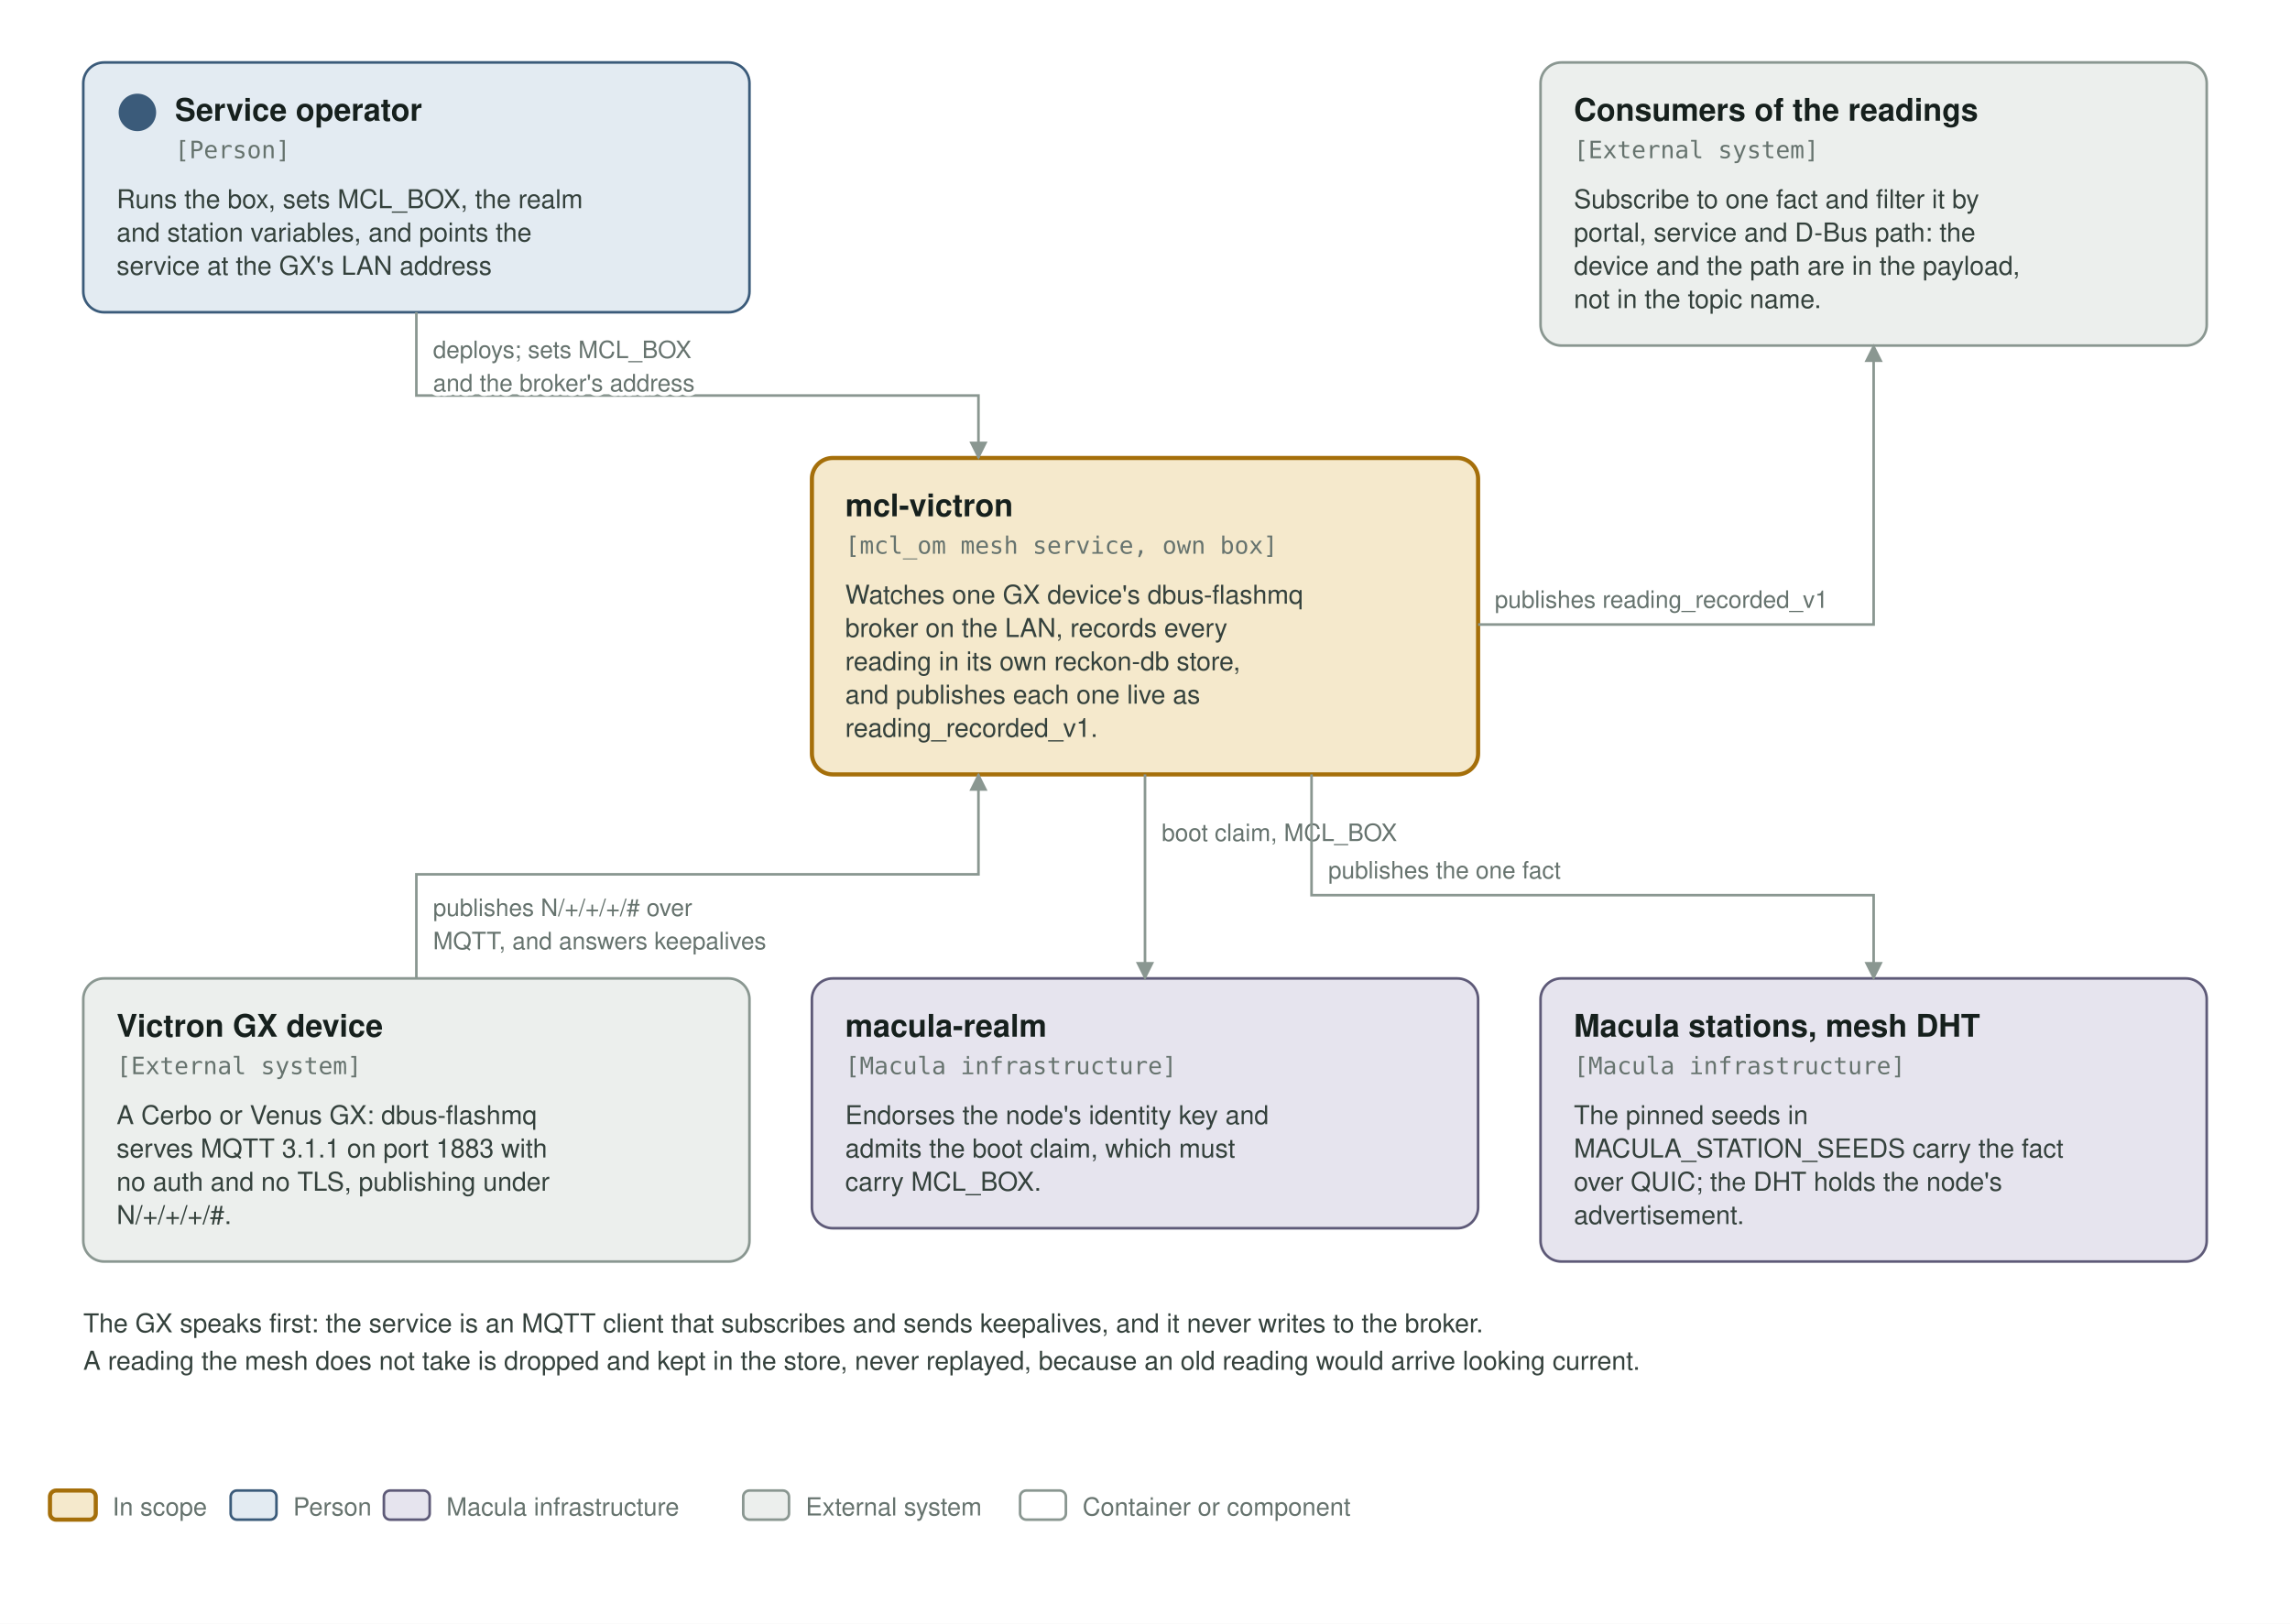
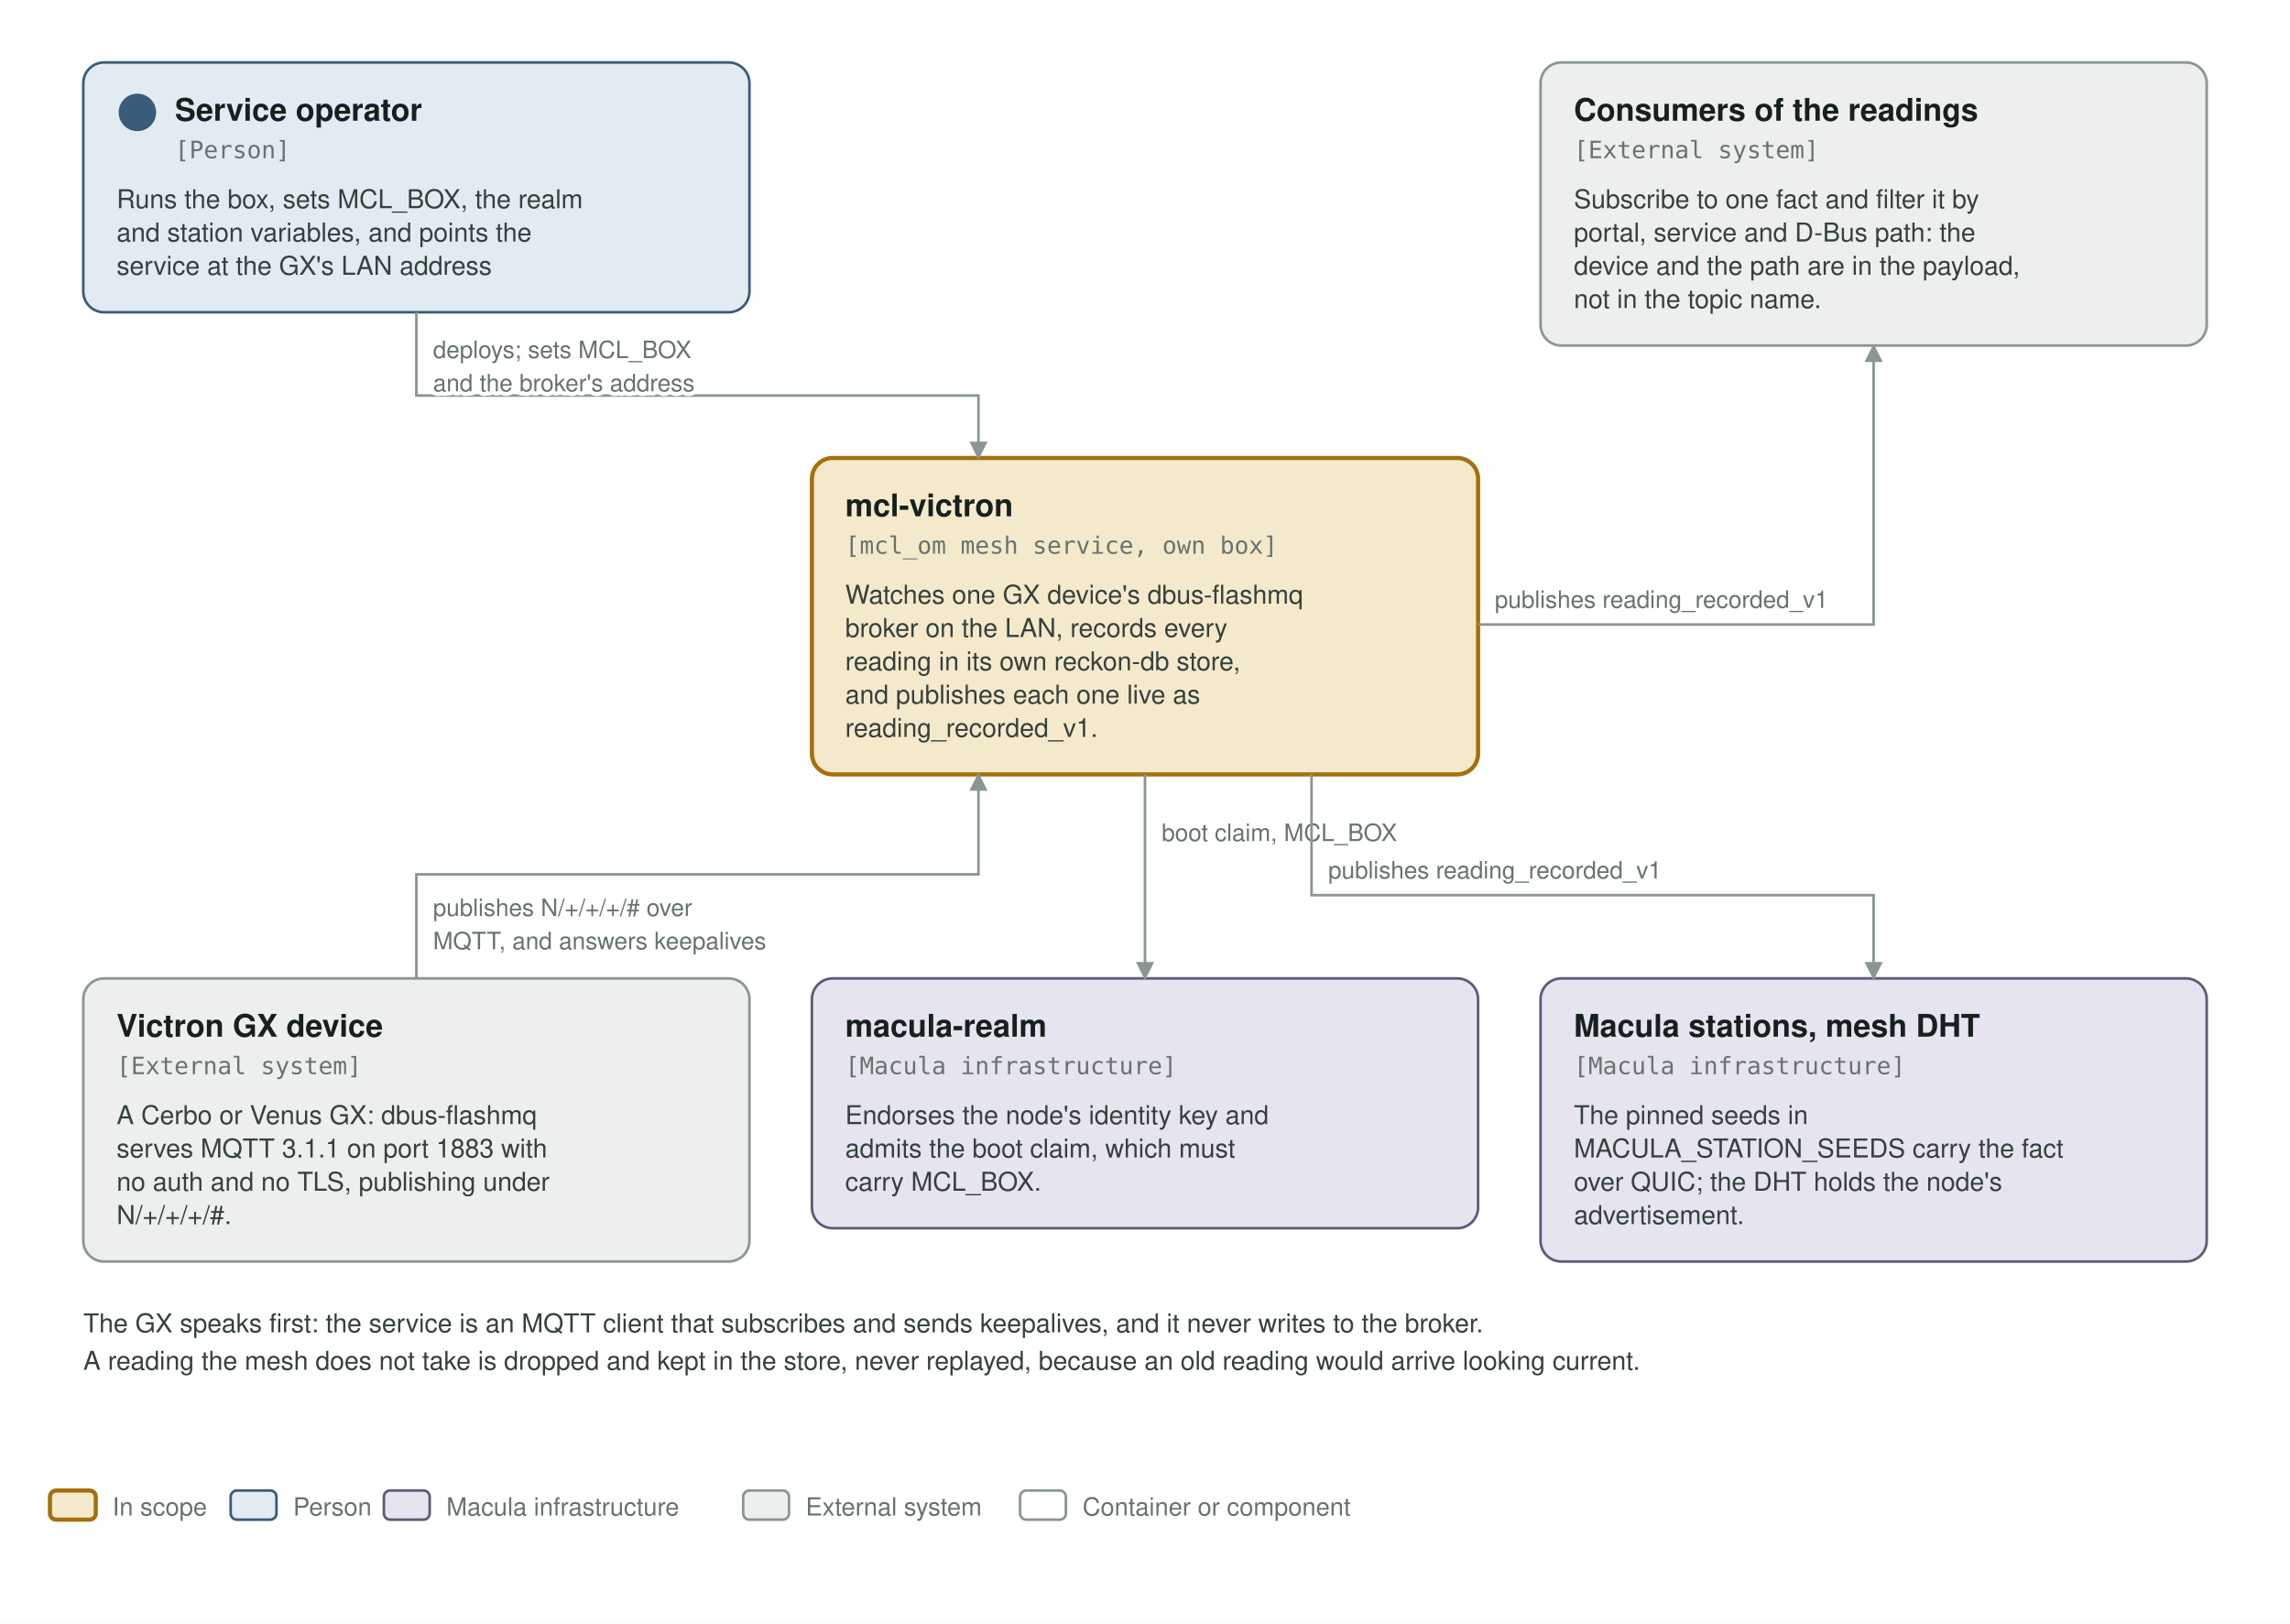
<svg xmlns="http://www.w3.org/2000/svg" viewBox="0 0 1100 780" role="img" aria-label="mcl-victron system context">
  <style>
.t-name { font-family: "Atkinson Hyperlegible", "Segoe UI", system-ui, -apple-system, Helvetica, Arial, sans-serif; font-size: 15px; font-weight: 700; }
.t-desc { font-family: "Atkinson Hyperlegible", "Segoe UI", system-ui, -apple-system, Helvetica, Arial, sans-serif; font-size: 12.5px; }
.t-rel { font-family: "Atkinson Hyperlegible", "Segoe UI", system-ui, -apple-system, Helvetica, Arial, sans-serif; font-size: 11.5px; paint-order: stroke; stroke-width: 4px; stroke-linejoin: round; }
.t-code { font-family: "JetBrains Mono", ui-monospace, Menlo, Consolas, monospace; font-size: 13px; font-weight: 600; }
.t-type { font-family: "JetBrains Mono", ui-monospace, Menlo, Consolas, monospace; font-size: 11.5px; }
.t-bound { font-family: "JetBrains Mono", ui-monospace, Menlo, Consolas, monospace; font-size: 12px; font-weight: 600; }
.t-leg { font-family: "Atkinson Hyperlegible", "Segoe UI", system-ui, -apple-system, Helvetica, Arial, sans-serif; font-size: 12px; }
.edge { fill: none; stroke-width: 1.25; }
.edge-later { fill: none; stroke-width: 1.25; stroke-dasharray: 5 4; }
.bg { fill: #FFFFFF; }
.b-sys { fill: #F5E9CC; stroke: #A56F0A; stroke-width: 2; }
.b-per { fill: #E3EBF2; stroke: #3B5B7A; stroke-width: 1.25; }
.b-mac { fill: #E6E4EE; stroke: #5E5A78; stroke-width: 1.25; }
.b-ext { fill: #ECEFED; stroke: #8A9791; stroke-width: 1.25; }
.b-cmp { fill: #FFFFFF; stroke: #8A9791; stroke-width: 1.25; }
.b-later { fill: none; stroke: #8A9791; stroke-width: 1.25; stroke-dasharray: 5 4; }
.bound { fill: none; stroke: #B3BDB8; stroke-width: 1; }
.head { fill: #3B5B7A; }
.t-name, .t-code { fill: #16201D; }
.t-type, .t-bound, .t-leg { fill: #66736E; }
.t-desc { fill: #34413C; }
.t-rel { fill: #66736E; stroke: #FFFFFF; }
.edge, .edge-later { stroke: #8A9791; }
.arrowhead { fill: #8A9791; }
@media (prefers-color-scheme: dark) {
.bg { fill: #171F1C; }
.b-sys { fill: #3A2E13; stroke: #E3AA3C; }
.b-per { fill: #1D2A36; stroke: #8EB4D8; }
.b-mac { fill: #26243A; stroke: #A9A4C8; }
.b-ext { fill: #1C2421; stroke: #7D8B85; }
.b-cmp { fill: #171F1C; stroke: #7D8B85; }
.b-later { stroke: #7D8B85; }
.bound { stroke: #4A5752; }
.head { fill: #8EB4D8; }
.t-name, .t-code { fill: #E6ECE9; }
.t-type, .t-bound, .t-leg { fill: #93A09A; }
.t-desc { fill: #C3CDC8; }
.t-rel { fill: #93A09A; stroke: #171F1C; }
.edge, .edge-later { stroke: #7D8B85; }
.arrowhead { fill: #7D8B85; }
}
</style>
  <defs>
    <marker id="a" viewBox="0 0 10 10" refX="9" refY="5" markerWidth="7" markerHeight="7" orient="auto-start-reverse">
      <path class="arrowhead" d="M0 0L10 5L0 10z" />
    </marker>
  </defs>
  <rect class="bg" x="0" y="0" width="1100" height="780" />
  <rect class="b-per" x="40" y="30" width="320" height="120" rx="10" />
  <circle class="head" cx="66" cy="54" r="9" />
  <text class="t-name" x="84" y="58">Service operator</text>
  <text class="t-type" x="84" y="76">[Person]</text>
  <text class="t-desc" x="56" y="100">Runs the box, sets MCL_BOX, the realm</text>
  <text class="t-desc" x="56" y="116">and station variables, and points the</text>
  <text class="t-desc" x="56" y="132">service at the GX's LAN address</text>
  <rect class="b-ext" x="740" y="30" width="320" height="136" rx="10" />
  <text class="t-name" x="756" y="58">Consumers of the readings</text>
  <text class="t-type" x="756" y="76">[External system]</text>
  <text class="t-desc" x="756" y="100">Subscribe to one fact and filter it by</text>
  <text class="t-desc" x="756" y="116">portal, service and D-Bus path: the</text>
  <text class="t-desc" x="756" y="132">device and the path are in the payload,</text>
  <text class="t-desc" x="756" y="148">not in the topic name.</text>
  <rect class="b-sys" x="390" y="220" width="320" height="152" rx="10" />
  <text class="t-name" x="406" y="248">mcl-victron</text>
  <text class="t-type" x="406" y="266">[mcl_om mesh service, own box]</text>
  <text class="t-desc" x="406" y="290">Watches one GX device's dbus-flashmq</text>
  <text class="t-desc" x="406" y="306">broker on the LAN, records every</text>
  <text class="t-desc" x="406" y="322">reading in its own reckon-db store,</text>
  <text class="t-desc" x="406" y="338">and publishes each one live as</text>
  <text class="t-desc" x="406" y="354">reading_recorded_v1.</text>
  <rect class="b-ext" x="40" y="470" width="320" height="136" rx="10" />
  <text class="t-name" x="56" y="498">Victron GX device</text>
  <text class="t-type" x="56" y="516">[External system]</text>
  <text class="t-desc" x="56" y="540">A Cerbo or Venus GX: dbus-flashmq</text>
  <text class="t-desc" x="56" y="556">serves MQTT 3.1.1 on port 1883 with</text>
  <text class="t-desc" x="56" y="572">no auth and no TLS, publishing under</text>
  <text class="t-desc" x="56" y="588">N/+/+/+/#.</text>
  <rect class="b-mac" x="390" y="470" width="320" height="120" rx="10" />
  <text class="t-name" x="406" y="498">macula-realm</text>
  <text class="t-type" x="406" y="516">[Macula infrastructure]</text>
  <text class="t-desc" x="406" y="540">Endorses the node's identity key and</text>
  <text class="t-desc" x="406" y="556">admits the boot claim, which must</text>
  <text class="t-desc" x="406" y="572">carry MCL_BOX.</text>
  <rect class="b-mac" x="740" y="470" width="320" height="136" rx="10" />
  <text class="t-name" x="756" y="498">Macula stations, mesh DHT</text>
  <text class="t-type" x="756" y="516">[Macula infrastructure]</text>
  <text class="t-desc" x="756" y="540">The pinned seeds in</text>
  <text class="t-desc" x="756" y="556">MACULA_STATION_SEEDS carry the fact</text>
  <text class="t-desc" x="756" y="572">over QUIC; the DHT holds the node's</text>
  <text class="t-desc" x="756" y="588">advertisement.</text>
  <path class="edge" d="M200 150V190H470V220" marker-end="url(#a)" />
  <text class="t-rel" x="208" y="172">deploys; sets MCL_BOX</text>
  <text class="t-rel" x="208" y="188">and the broker's address</text>
  <path class="edge" d="M710 300H900V166" marker-end="url(#a)" />
  <text class="t-rel" x="718" y="292">publishes reading_recorded_v1</text>
  <path class="edge" d="M200 470V420H470V372" marker-end="url(#a)" />
  <text class="t-rel" x="208" y="440">publishes N/+/+/+/# over</text>
  <text class="t-rel" x="208" y="456">MQTT, and answers keepalives</text>
  <path class="edge" d="M550 372V470" marker-end="url(#a)" />
  <text class="t-rel" x="558" y="404">boot claim, MCL_BOX</text>
  <path class="edge" d="M630 372V430H900V470" marker-end="url(#a)" />
-   <text class="t-rel" x="638" y="422">publishes the one fact</text>
+   <text class="t-rel" x="638" y="422">publishes reading_recorded_v1</text>
  <text class="t-desc" x="40" y="640">The GX speaks first: the service is an MQTT client that subscribes and sends keepalives, and it never writes to the broker.</text>
  <text class="t-desc" x="40" y="658">A reading the mesh does not take is dropped and kept in the store, never replayed, because an old reading would arrive looking current.</text>
  <rect class="b-sys" x="24" y="716" width="22" height="14" rx="3" />
  <text class="t-leg" x="54" y="728">In scope</text>
  <rect class="b-per" x="110.8" y="716" width="22" height="14" rx="3" />
  <text class="t-leg" x="140.8" y="728">Person</text>
  <rect class="b-mac" x="184.4" y="716" width="22" height="14" rx="3" />
  <text class="t-leg" x="214.4" y="728">Macula infrastructure</text>
  <rect class="b-ext" x="357.0" y="716" width="22" height="14" rx="3" />
  <text class="t-leg" x="387.0" y="728">External system</text>
  <rect class="b-cmp" x="490.0" y="716" width="22" height="14" rx="3" />
  <text class="t-leg" x="520.0" y="728">Container or component</text>
</svg>
